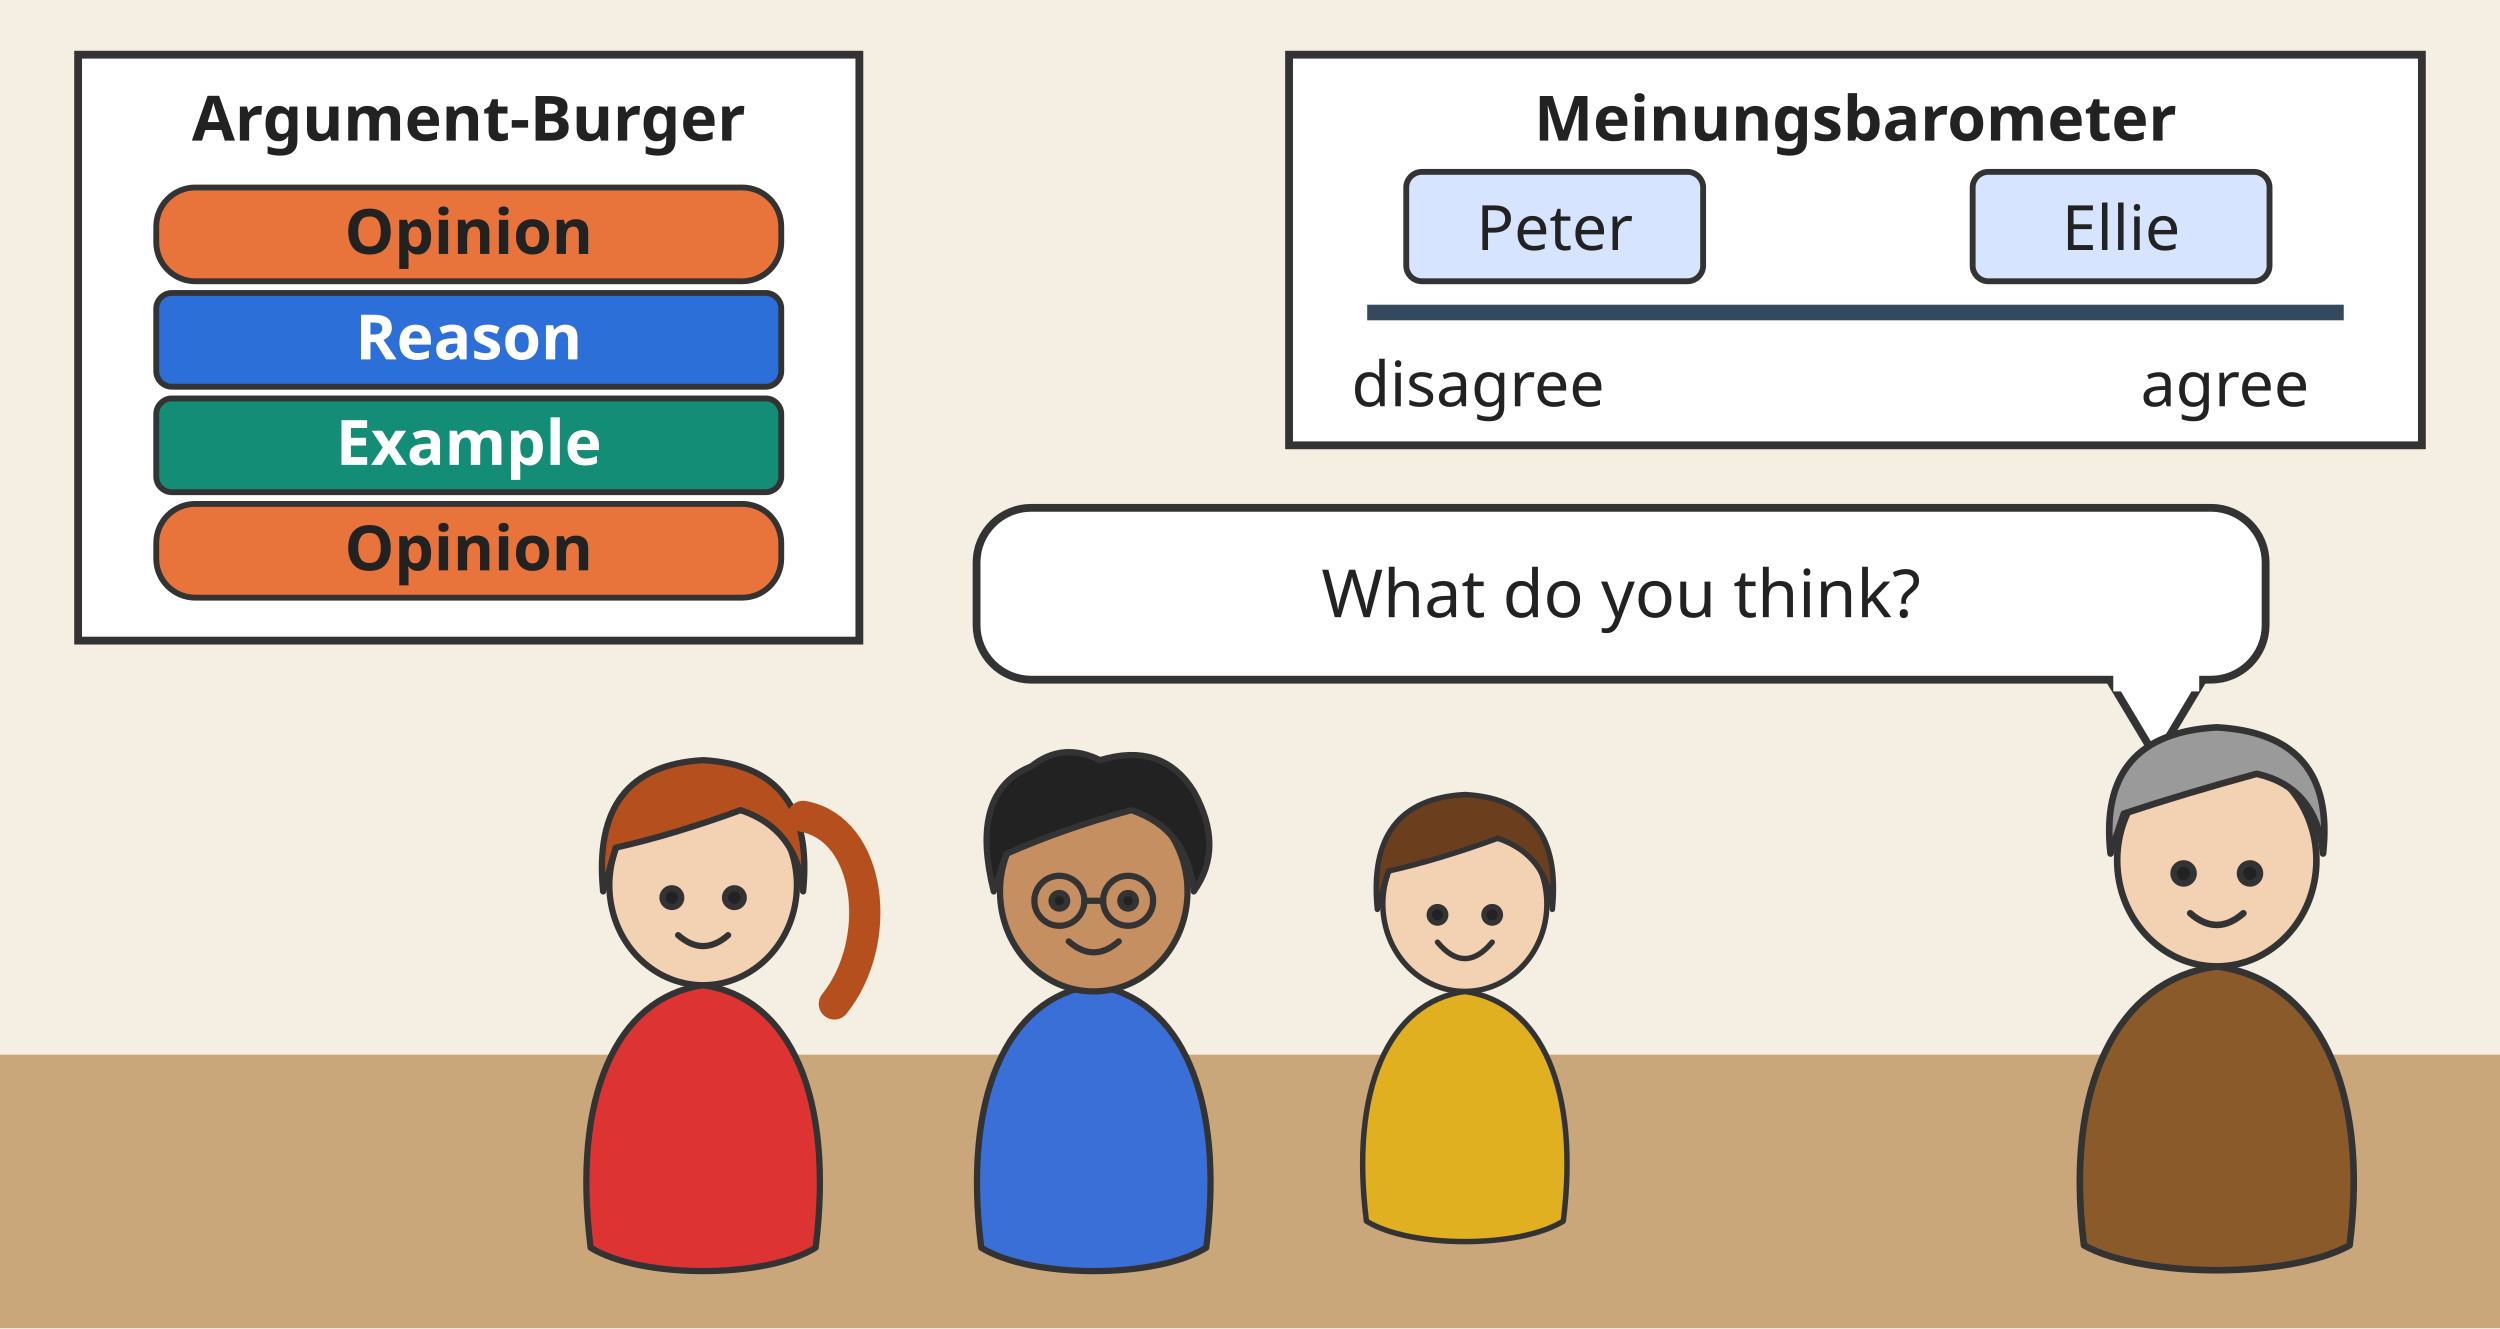
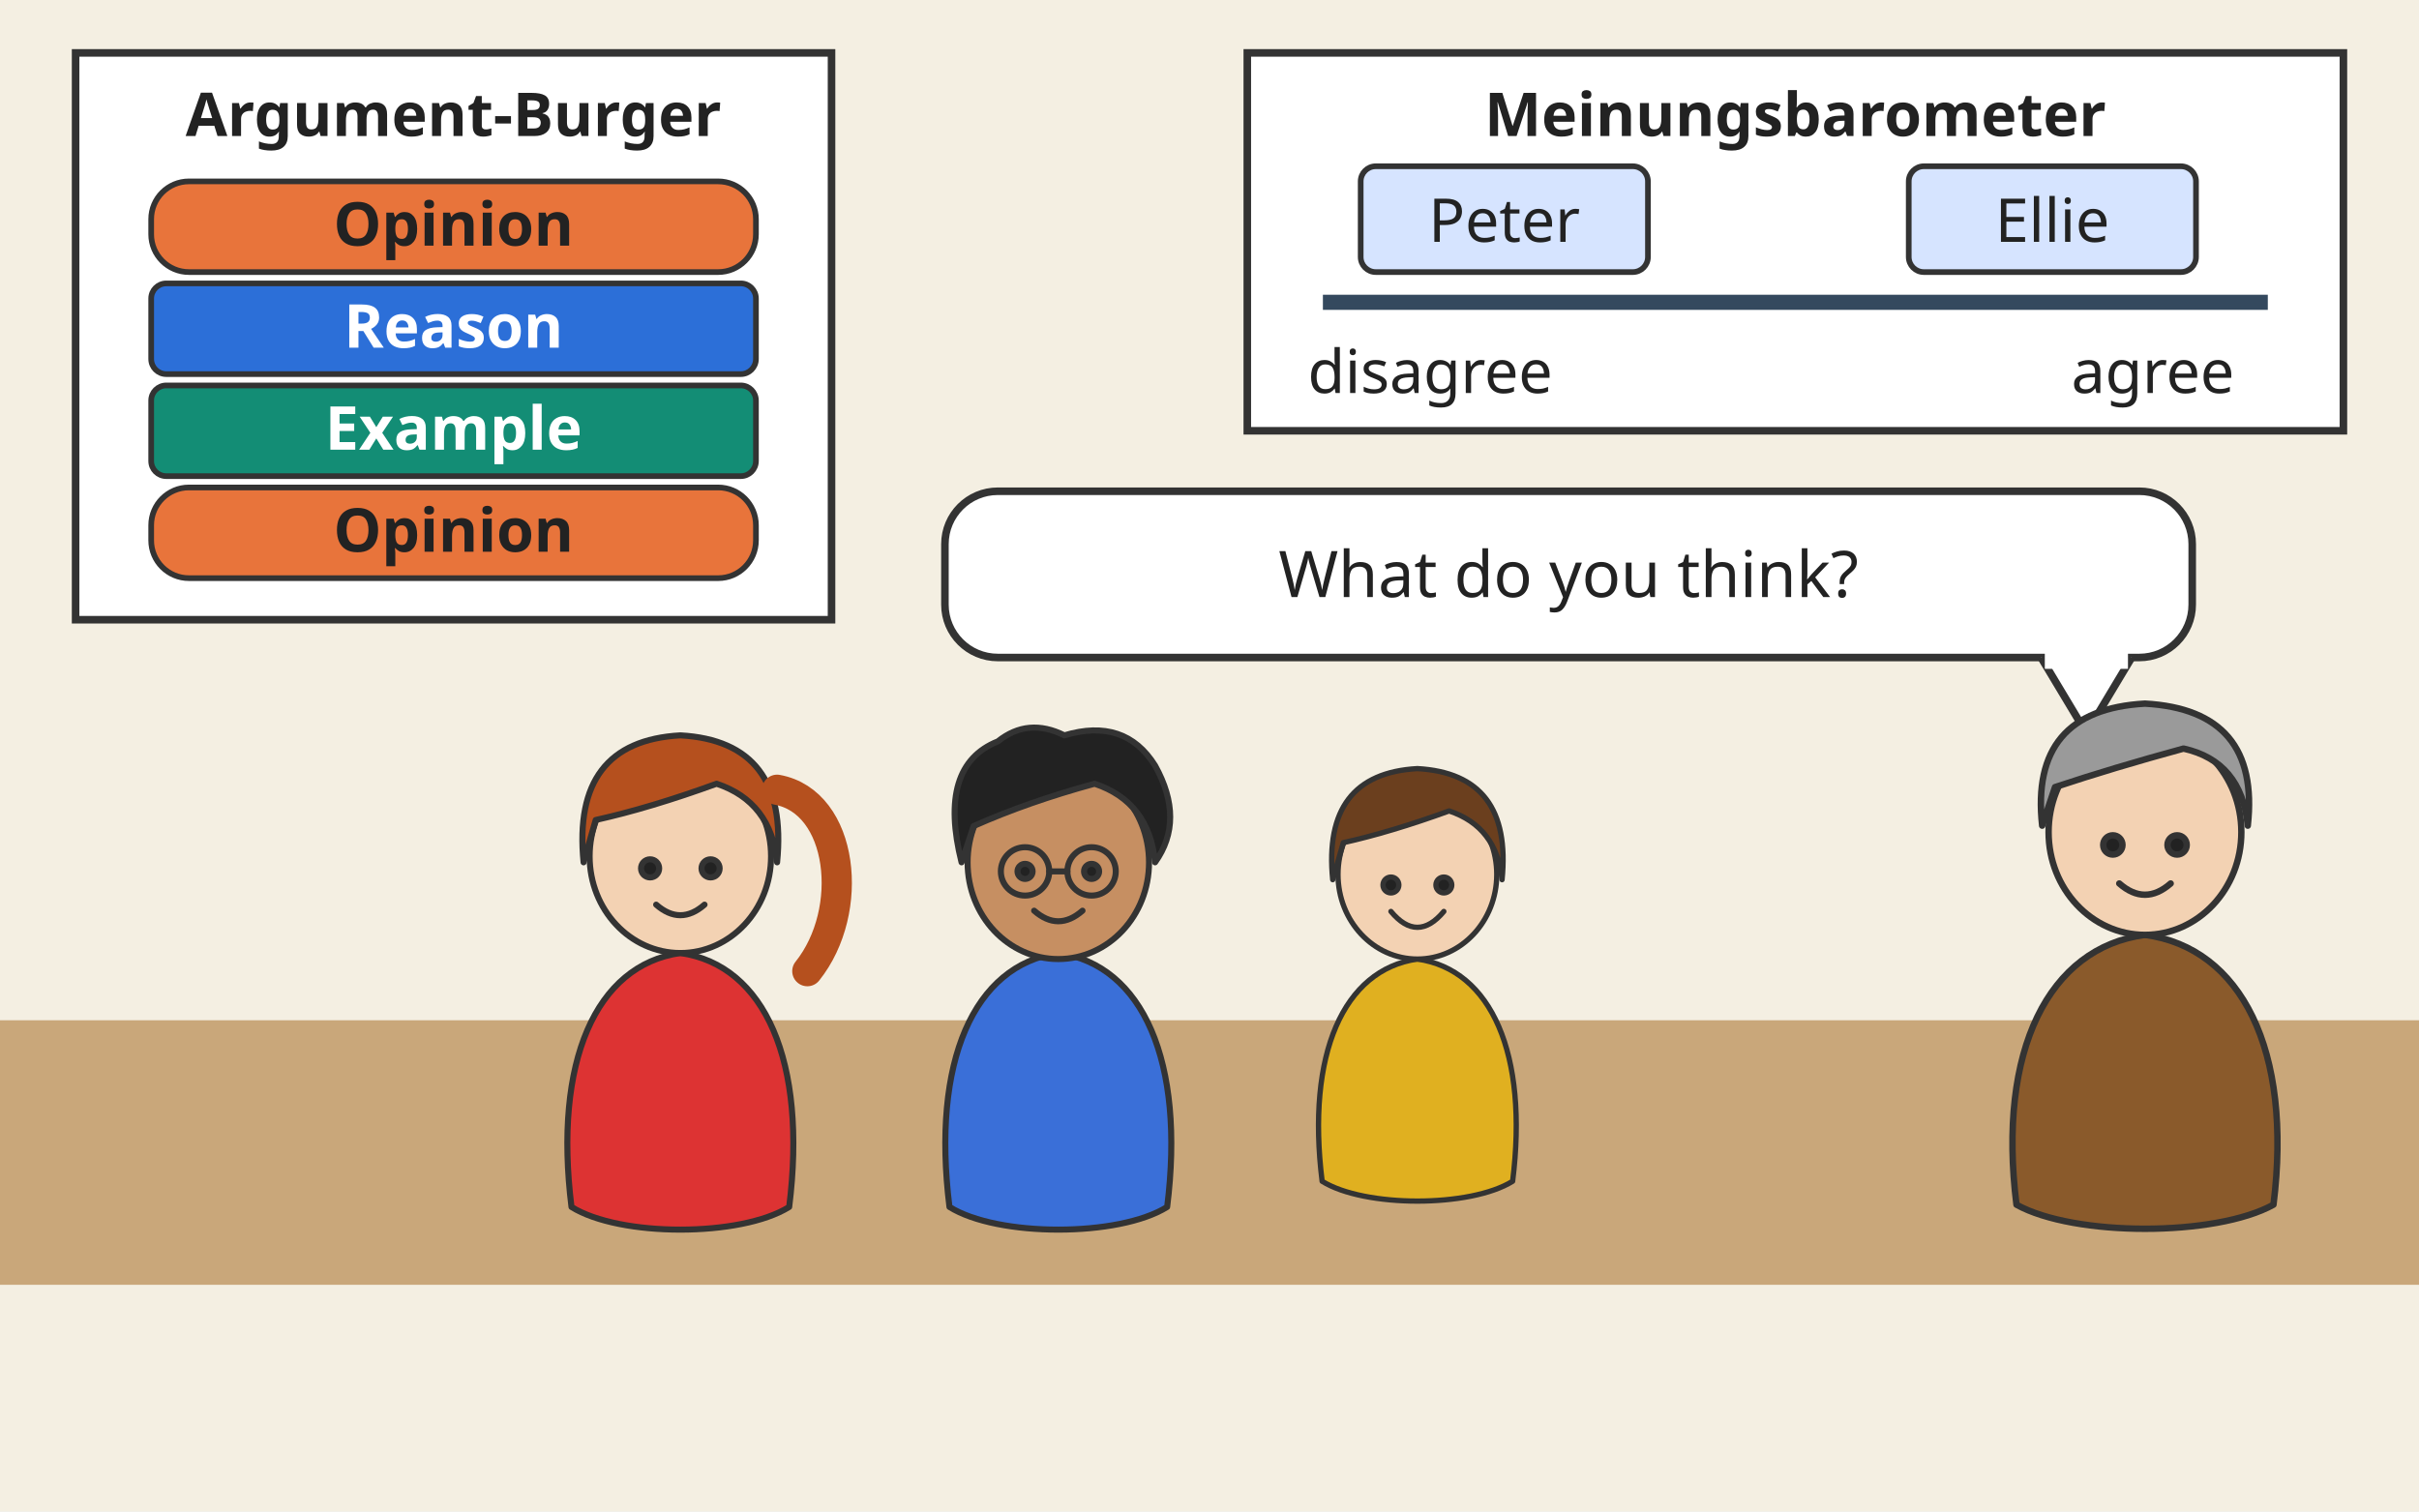
- <svg xmlns="http://www.w3.org/2000/svg" viewBox="0 0 640 340" role="img">
+ <svg xmlns="http://www.w3.org/2000/svg" viewBox="0 0 640 400" role="img">
  <defs>
    <g id="sophie" stroke="#333" stroke-width="2" stroke-linejoin="round" stroke-linecap="round">
      <path d="M14 168 C8 120 22 88 50 84 C78 88 92 120 86 168 C70 178 30 178 14 168 Z" fill="#3a9a5b" />
      <ellipse cx="50" cy="52" rx="30" ry="32" fill="#f3d2b3" />
      <path d="M18 54 Q14 14 50 12 Q86 14 82 54 Q80 34 62 28 Q40 36 22 40 Z" fill="#d9b45a" />
      <path d="M20 50 C10 70 12 96 22 108" fill="none" stroke="#d9b45a" stroke-width="8" />
      <path d="M80 50 C90 70 88 96 78 108" fill="none" stroke="#d9b45a" stroke-width="8" />
      <circle cx="40" cy="56" r="3" fill="#222" />
      <circle cx="60" cy="56" r="3" fill="#222" />
      <path d="M42 68 Q50 75 58 68" fill="none" />
    </g>
    <g id="ellie" stroke="#333" stroke-width="2" stroke-linejoin="round" stroke-linecap="round">
      <path d="M14 168 C8 120 22 88 50 84 C78 88 92 120 86 168 C70 178 30 178 14 168 Z" fill="#d33" />
      <ellipse cx="50" cy="52" rx="30" ry="32" fill="#f3d2b3" />
      <path d="M18 54 Q14 14 50 12 Q86 14 82 54 Q80 34 62 28 Q40 36 22 40 Z" fill="#b5501e" />
      <path d="M82 30 C104 34 108 70 92 90" fill="none" stroke="#b5501e" stroke-width="10" />
      <circle cx="40" cy="56" r="3" fill="#222" />
      <circle cx="60" cy="56" r="3" fill="#222" />
      <path d="M42 68 Q50 75 58 68" fill="none" />
    </g>
    <g id="peter" stroke="#333" stroke-width="2" stroke-linejoin="round" stroke-linecap="round">
      <path d="M14 168 C8 120 22 88 50 84 C78 88 92 120 86 168 C70 178 30 178 14 168 Z" fill="#e0b020" />
      <ellipse cx="50" cy="52" rx="30" ry="32" fill="#f3d2b3" />
      <path d="M18 54 Q14 14 50 12 Q86 14 82 54 Q80 34 62 28 Q40 36 22 40 Z" fill="#6b3f1e" />
      <circle cx="40" cy="56" r="3" fill="#222" />
      <circle cx="60" cy="56" r="3" fill="#222" />
      <path d="M40 66 Q50 78 60 66" fill="none" />
    </g>
    <g id="amir" stroke="#333" stroke-width="2" stroke-linejoin="round" stroke-linecap="round">
      <path d="M14 168 C8 120 22 88 50 84 C78 88 92 120 86 168 C70 178 30 178 14 168 Z" fill="#3a6fd8" />
      <ellipse cx="50" cy="54" rx="30" ry="32" fill="#c68f62" />
      <path d="M18 54 Q10 22 30 14 Q40 6 52 12 Q72 6 82 22 Q92 40 82 54 Q80 34 62 28 Q40 34 22 42 Z" fill="#222" />
      <circle cx="39" cy="57" r="8" fill="none" />
      <circle cx="61" cy="57" r="8" fill="none" />
      <path d="M47 57 L53 57" fill="none" />
      <circle cx="39" cy="57" r="2.5" fill="#222" />
      <circle cx="61" cy="57" r="2.5" fill="#222" />
      <path d="M42 70 Q50 77 58 70" fill="none" />
    </g>
    <g id="hill" stroke="#333" stroke-width="2" stroke-linejoin="round" stroke-linecap="round">
      <path d="M10 168 C4 120 20 88 50 84 C80 88 96 120 90 168 C72 178 28 178 10 168 Z" fill="#8a5a2b" />
      <ellipse cx="50" cy="52" rx="30" ry="32" fill="#f3d2b3" />
      <path d="M18 50 Q14 14 50 12 Q86 14 82 50 Q80 30 62 26 Q40 32 22 38 Z" fill="#9a9a9a" />
      <circle cx="40" cy="56" r="3" fill="#222" />
      <circle cx="60" cy="56" r="3" fill="#222" />
      <path d="M42 68 Q50 75 58 68" fill="none" />
    </g>
  </defs>
-   <rect width="640" height="340" fill="#f4efe2" />
+   <rect width="640" height="400" fill="#f4efe2" />
  <rect y="270" width="640" height="70" fill="#c9a77a" />
  <rect x="20" y="14" width="200" height="150" fill="#fff" stroke="#333" stroke-width="2" />
  <text x="120" y="36" text-anchor="middle" font-family="sans-serif" font-size="16" font-weight="bold" fill="#222">Argument-Burger</text>
  <rect x="40" y="48" width="160" height="24" rx="10" fill="#e8743b" stroke="#333" stroke-width="1.5" />
  <text x="120" y="65" text-anchor="middle" font-family="sans-serif" font-size="16" font-weight="bold" fill="#222">Opinion</text>
  <rect x="40" y="75" width="160" height="24" rx="4" fill="#2c6fd8" stroke="#333" stroke-width="1.5" />
  <text x="120" y="92" text-anchor="middle" font-family="sans-serif" font-size="16" font-weight="bold" fill="#fff">Reason</text>
  <rect x="40" y="102" width="160" height="24" rx="4" fill="#138d75" stroke="#333" stroke-width="1.5" />
  <text x="120" y="119" text-anchor="middle" font-family="sans-serif" font-size="16" font-weight="bold" fill="#fff">Example</text>
  <rect x="40" y="129" width="160" height="24" rx="10" fill="#e8743b" stroke="#333" stroke-width="1.5" />
  <text x="120" y="146" text-anchor="middle" font-family="sans-serif" font-size="16" font-weight="bold" fill="#222">Opinion</text>
  <rect x="330" y="14" width="290" height="100" fill="#fff" stroke="#333" stroke-width="2" />
  <text x="475" y="36" text-anchor="middle" font-family="sans-serif" font-size="16" font-weight="bold" fill="#222">Meinungsbarometer</text>
  <line x1="350" y1="80" x2="600" y2="80" stroke="#34495e" stroke-width="4" />
  <text x="346" y="104" font-family="sans-serif" font-size="16" fill="#222">disagree</text>
  <text x="548" y="104" font-family="sans-serif" font-size="16" fill="#222">agree</text>
  <rect x="360.0" y="44" width="76" height="28" rx="4" fill="#d6e4ff" stroke="#333" stroke-width="1.5" />
  <text x="398" y="64" text-anchor="middle" font-family="sans-serif" font-size="16" fill="#222">Peter</text>
  <rect x="505.0" y="44" width="76" height="28" rx="4" fill="#d6e4ff" stroke="#333" stroke-width="1.5" />
  <text x="543" y="64" text-anchor="middle" font-family="sans-serif" font-size="16" fill="#222">Ellie</text>
  <rect x="250" y="130" width="330" height="44" rx="14" fill="#fff" stroke="#333" stroke-width="2" />
  <path d="M540 174 l12 20 l12 -20" fill="#fff" stroke="#333" stroke-width="2" />
  <rect x="541" y="171" width="22" height="6" fill="#fff" />
  <text x="415.0" y="158" text-anchor="middle" font-family="sans-serif" font-size="17" fill="#222">What do you think?</text>
  <use href="#ellie" transform="translate(140,185) scale(0.8)" />
  <use href="#peter" transform="translate(340,195) scale(0.7)" />
  <use href="#amir" transform="translate(240,185) scale(0.8)" />
  <use href="#hill" transform="translate(525,176) scale(0.85)" />
</svg>
